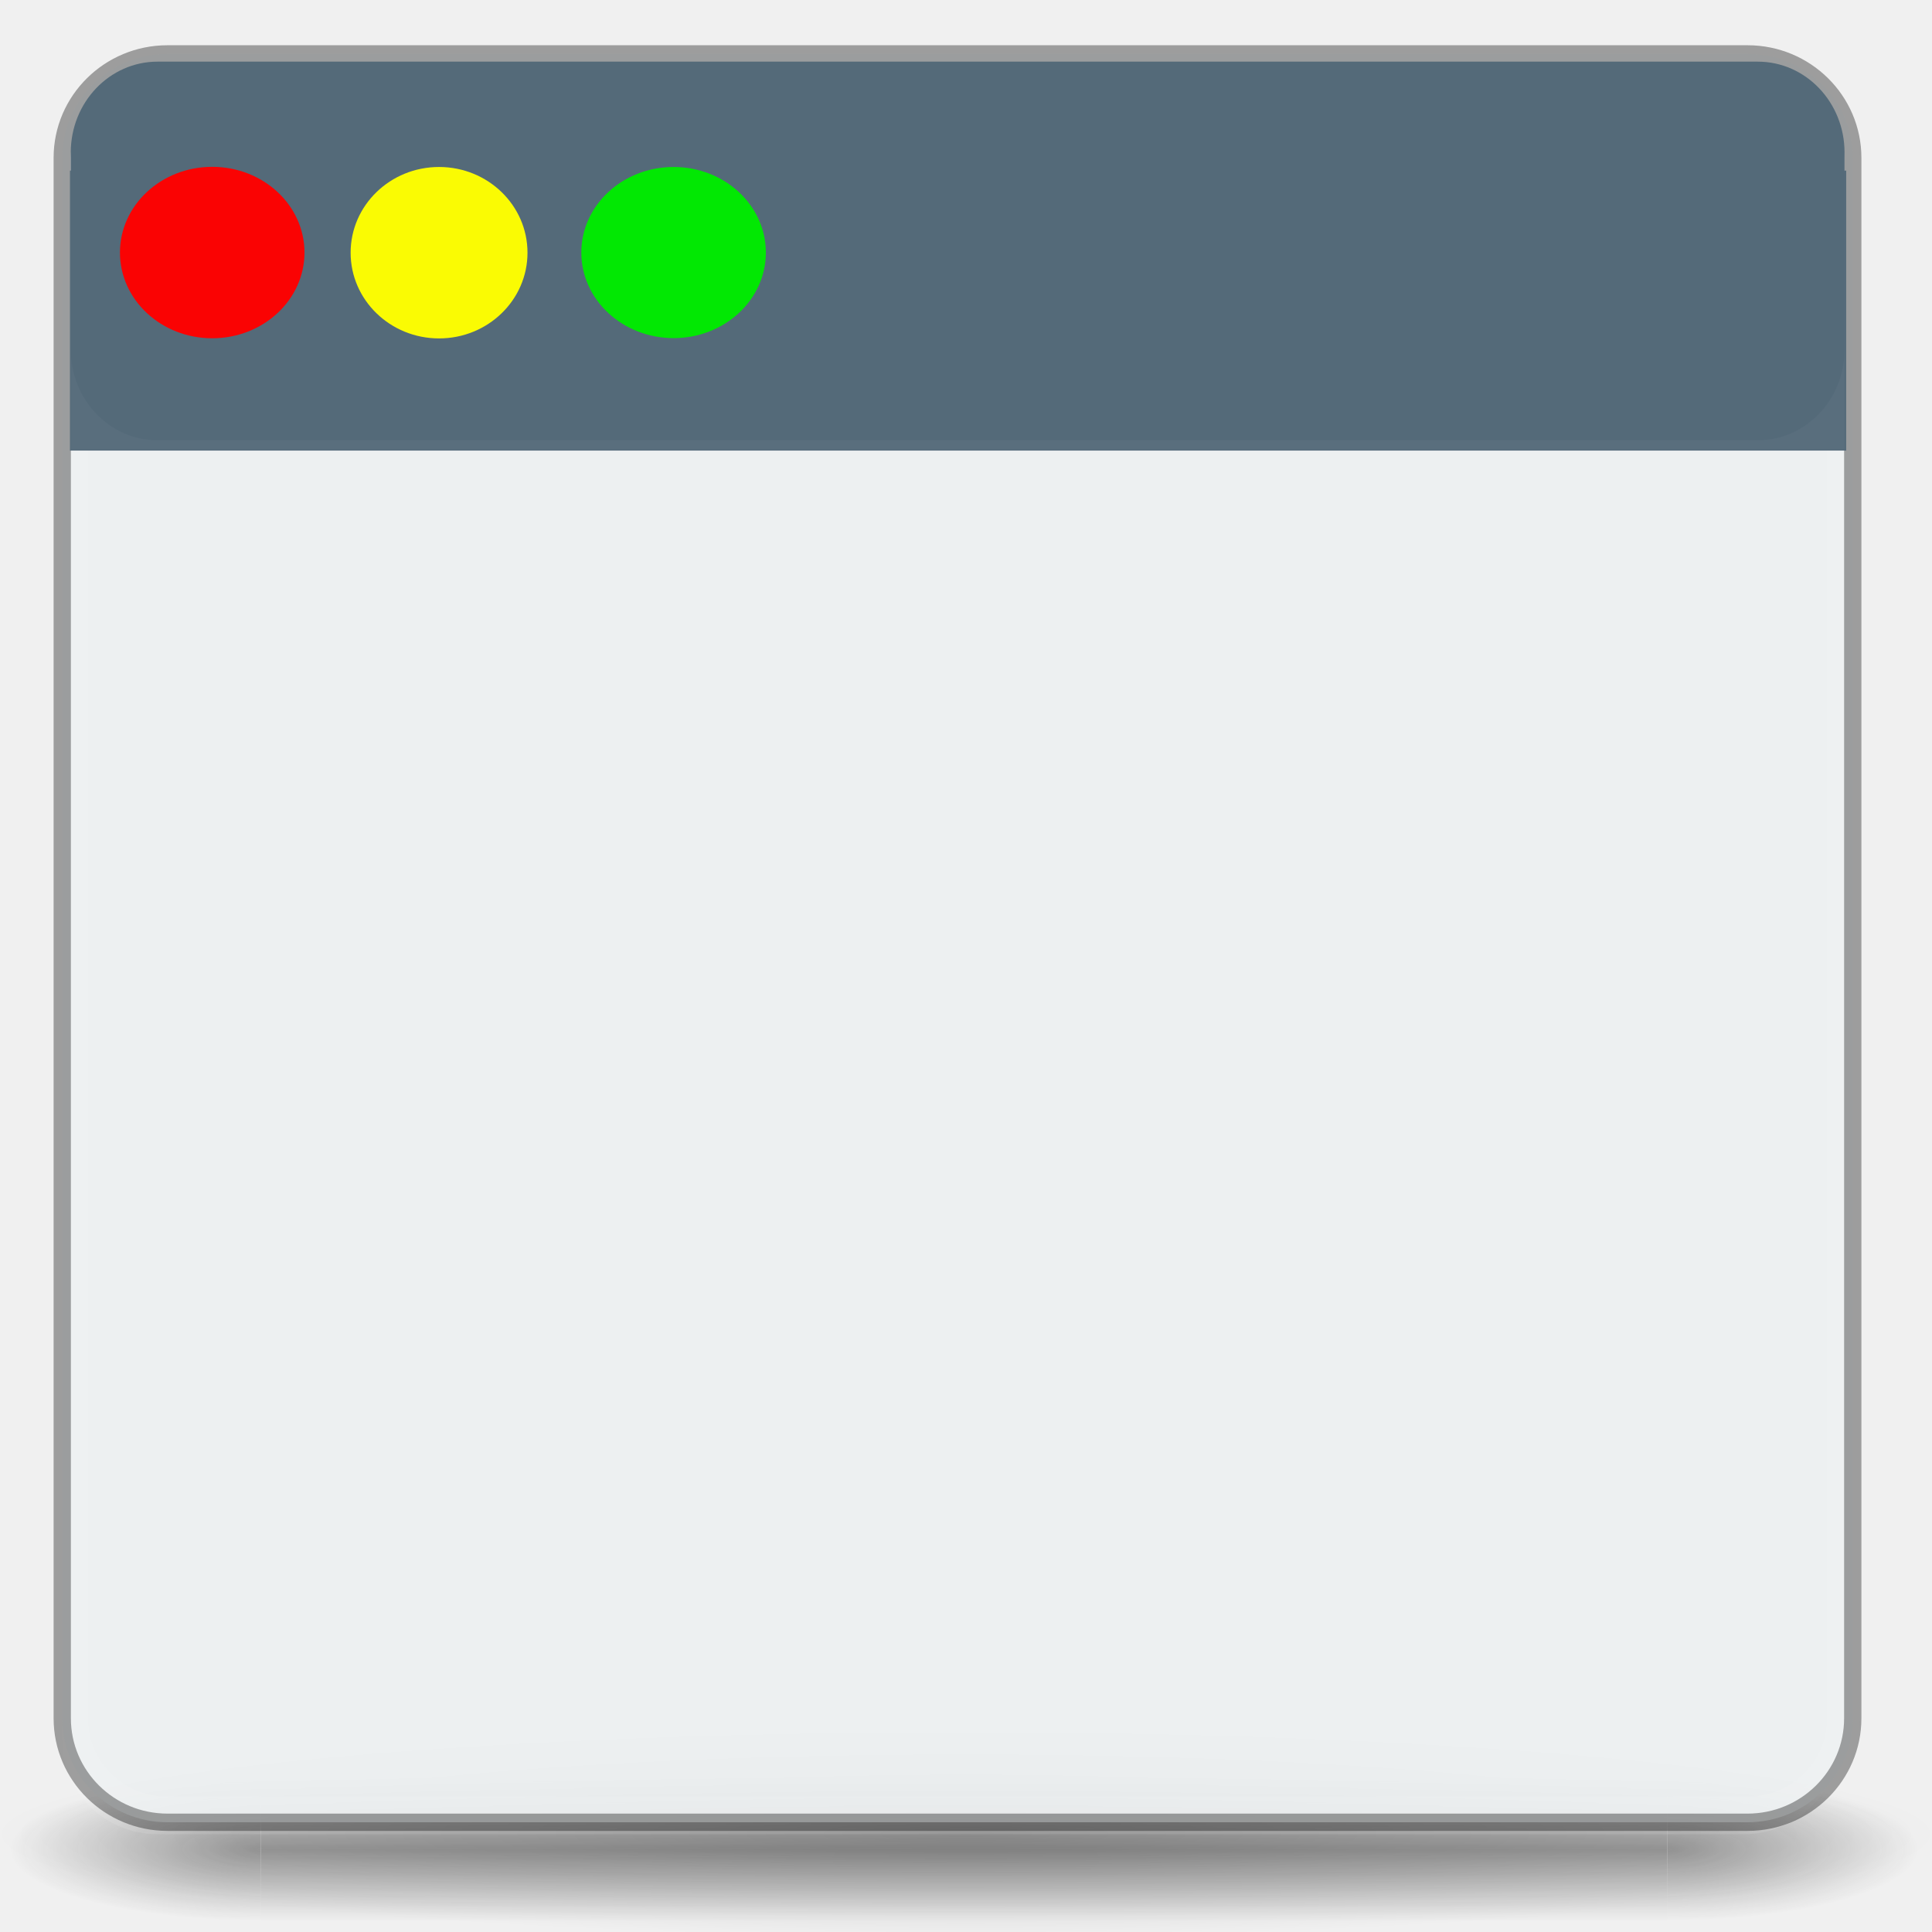
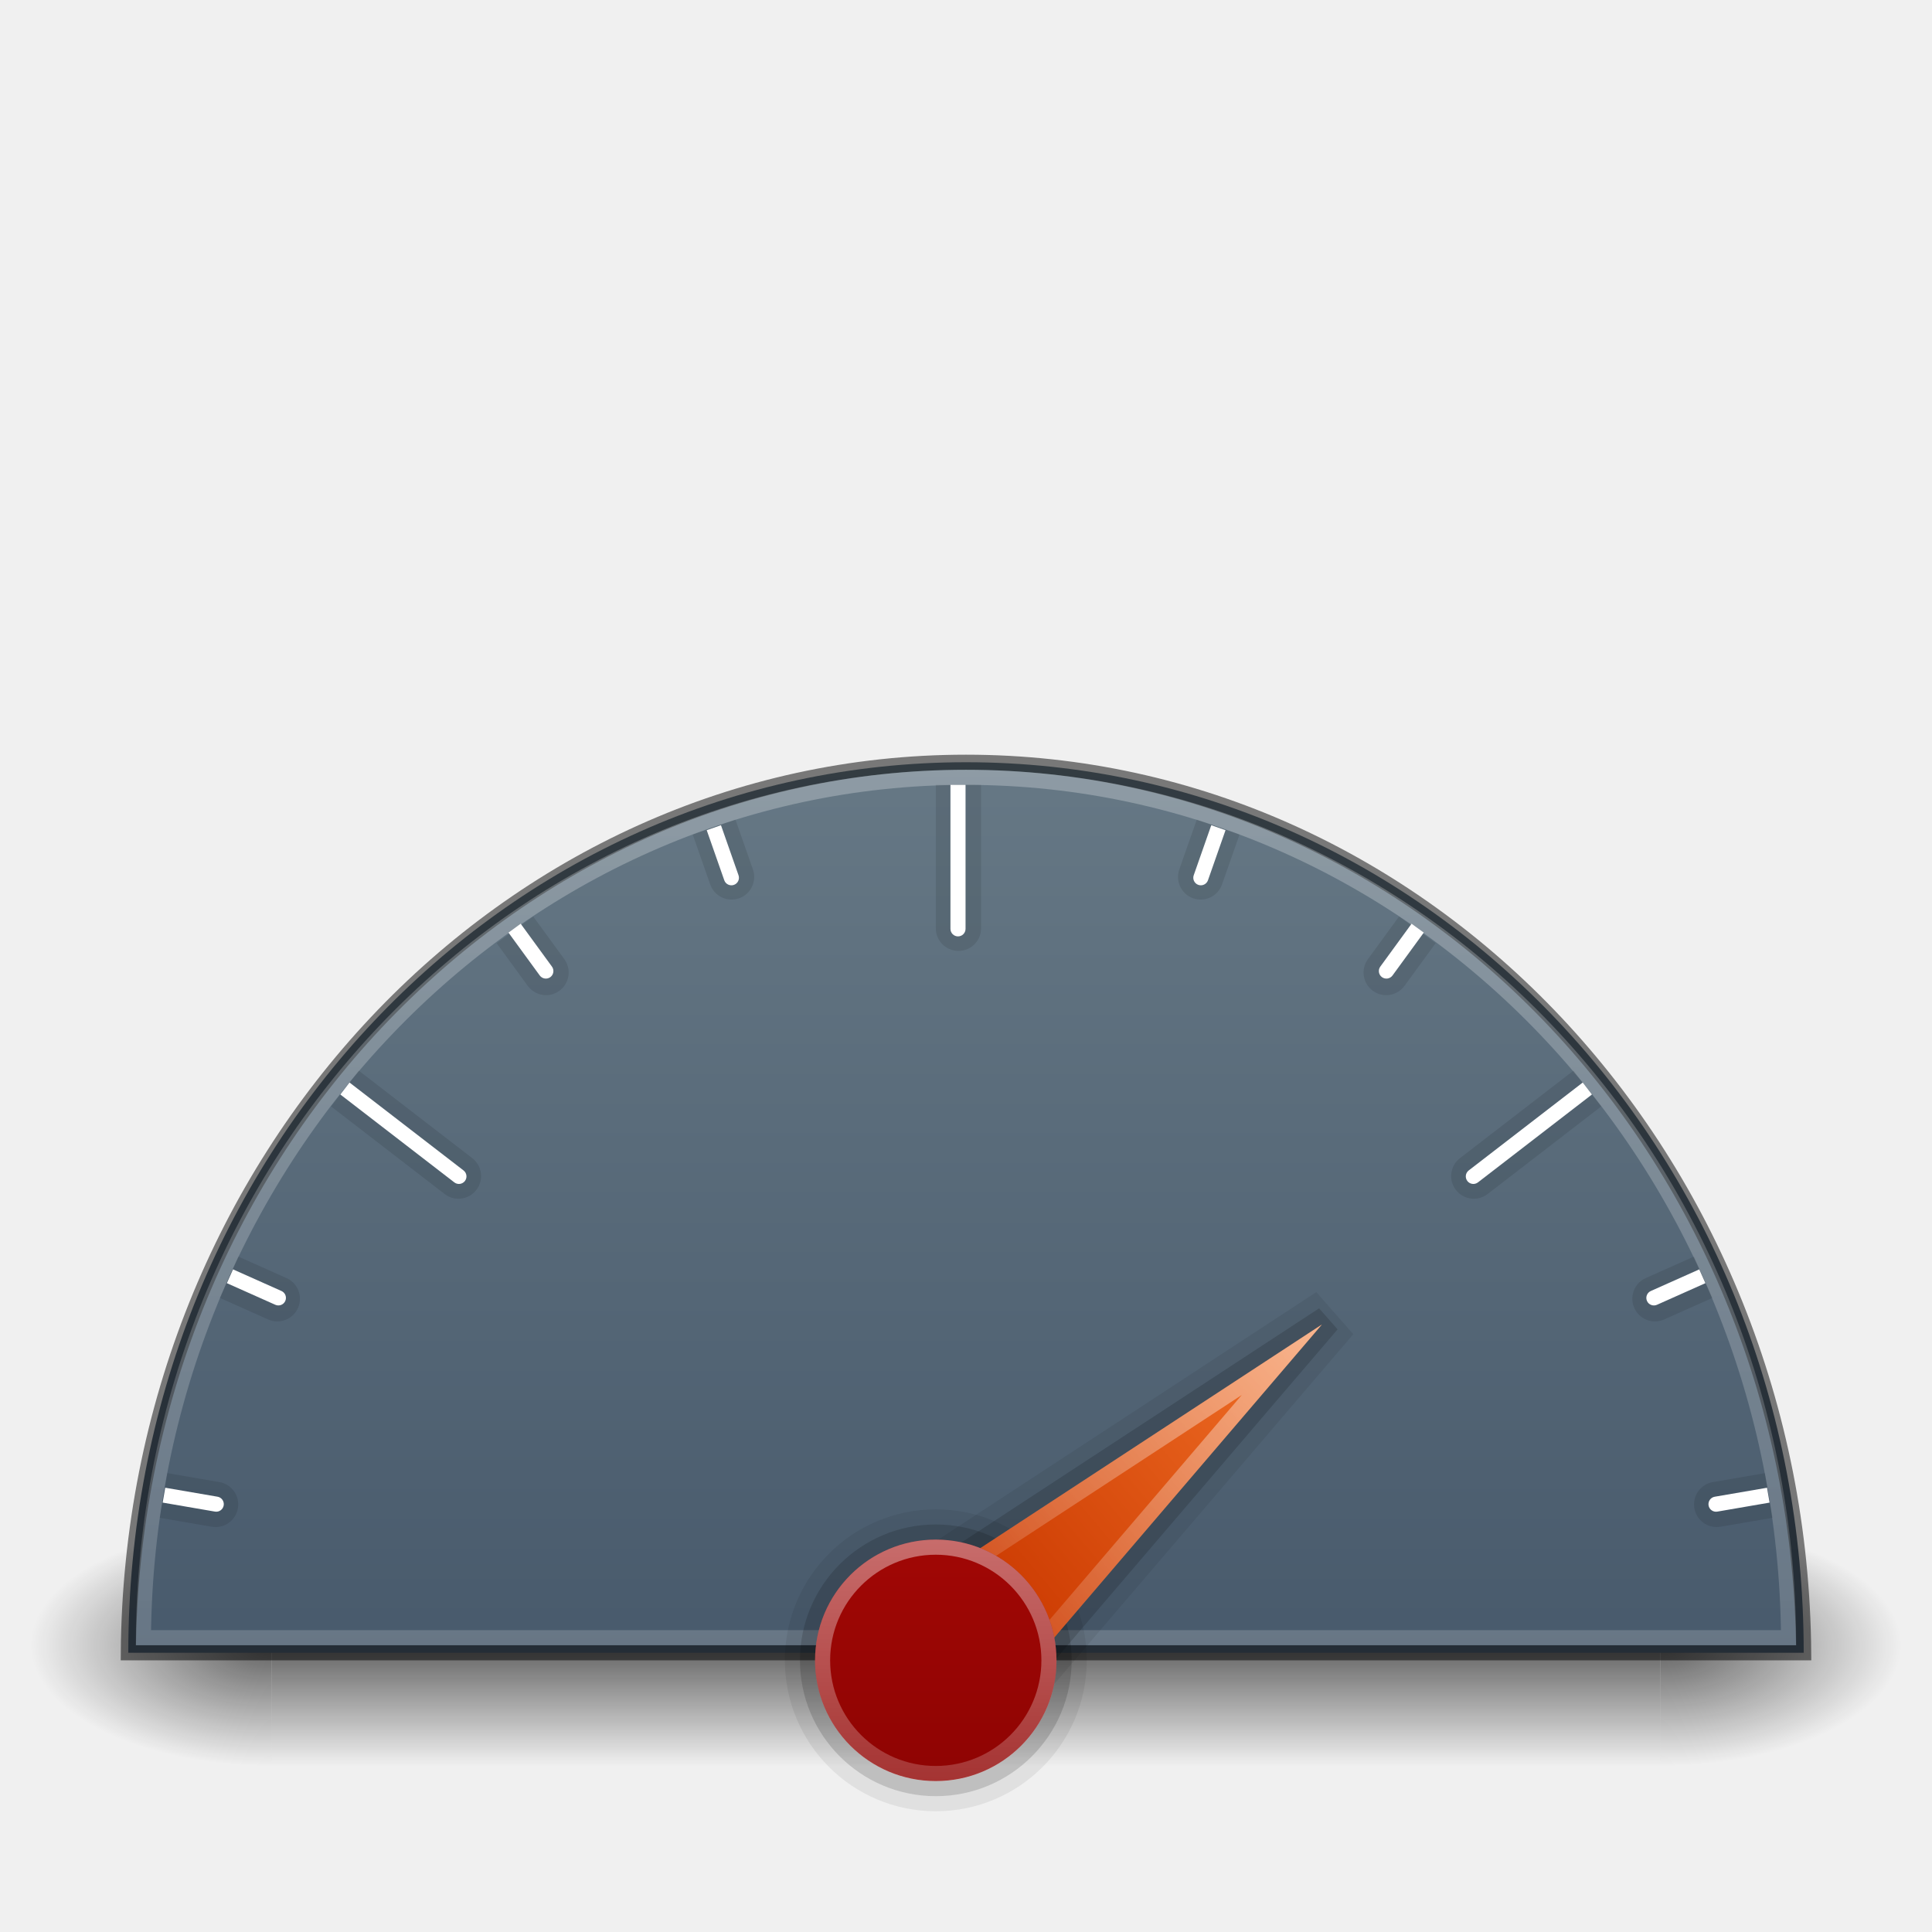
- <svg xmlns="http://www.w3.org/2000/svg" xmlns:xlink="http://www.w3.org/1999/xlink" version="1.1" width="128" height="128" id="svg3828">
-   <defs id="defs3830">
-     <linearGradient x1="25.729" y1="0.552" x2="25.729" y2="46.157" id="linearGradient5157" xlink:href="#linearGradient3977-7-8" gradientUnits="userSpaceOnUse" gradientTransform="matrix(2.891892,0,0,2.324324,7.59461,12.71635)" />
-     <linearGradient id="linearGradient3977-7-8">
-       <stop id="stop3979-6-0" style="stop-color:#ffffff;stop-opacity:1" offset="0" />
-       <stop id="stop3981-3-70" style="stop-color:#ffffff;stop-opacity:0.235" offset="0" />
-       <stop id="stop3983-8-2" style="stop-color:#ffffff;stop-opacity:0.157" offset="1" />
-       <stop id="stop3985-2-7" style="stop-color:#ffffff;stop-opacity:0.392" offset="1" />
+ <svg xmlns="http://www.w3.org/2000/svg" width="128" height="128" viewBox="0 0 128 128" fill="none">
+   <rect x="18" y="101" width="92" height="16" fill="url(#paint0_linear)" />
+   <rect x="2" y="101" width="16" height="16" fill="url(#paint1_radial)" />
+   <rect width="16" height="16" transform="matrix(-1 0 0 1 126 101)" fill="url(#paint2_radial)" />
+   <path d="M64 50.5C33.348 50.5 8.5 76.639 8.5 109.5H119.5C119.5 76.639 94.652 50.5 64 50.5Z" fill="url(#paint3_linear)" />
+   <path d="M8.502 109.5C8.753 76.837 33.535 50.5 64 50.5C94.465 50.5 119.247 76.837 119.498 109.5H8.502Z" stroke="black" stroke-opacity="0.5" />
+   <path d="M9.502 108.5C9.757 76.949 34.083 51.5 64 51.5C93.917 51.5 118.243 76.949 118.498 108.5H9.502Z" stroke="url(#paint4_linear)" />
+   <path d="M62 52H65V61.5C65 62.328 64.328 63 63.5 63V63C62.672 63 62 62.328 62 61.5V52Z" fill="black" fill-opacity="0.1" />
+   <path d="M62.97 52H63.97V61.538C63.97 61.814 63.746 62.038 63.47 62.038V62.038C63.194 62.038 62.97 61.814 62.97 61.538V52Z" fill="white" />
+   <path d="M104.25 70.93L106.082 73.306L98.559 79.107C97.903 79.613 96.961 79.491 96.455 78.835V78.835C95.949 78.179 96.071 77.237 96.727 76.731L104.25 70.93Z" fill="black" fill-opacity="0.1" />
+   <path d="M104.86 71.72L105.471 72.512L97.918 78.336C97.699 78.504 97.385 78.464 97.216 78.245V78.245C97.048 78.026 97.088 77.713 97.307 77.544L104.86 71.72Z" fill="white" />
+   <path d="M79.29 54.3L82.121 55.292L80.963 58.595C80.689 59.377 79.833 59.789 79.052 59.515V59.515C78.27 59.241 77.858 58.385 78.132 57.603L79.29 54.3Z" fill="black" fill-opacity="0.1" />
+   <path d="M80.25 54.672L81.194 55.002L80.031 58.32C79.939 58.58 79.654 58.717 79.394 58.626V58.626C79.133 58.535 78.996 58.249 79.087 57.989L80.25 54.672Z" fill="white" />
+   <path d="M92.69 60.72L95.114 62.488L93.052 65.316C92.563 65.985 91.625 66.132 90.956 65.644V65.644C90.286 65.156 90.139 64.217 90.628 63.548L92.69 60.72Z" fill="black" fill-opacity="0.1" />
+   <path d="M93.52 61.2L94.328 61.789L92.257 64.629C92.094 64.852 91.781 64.901 91.558 64.739V64.739C91.335 64.576 91.286 64.263 91.449 64.04L93.52 61.2Z" fill="white" />
+   <path d="M112.23 83.25L113.453 85.99L110.257 87.416C109.5 87.754 108.613 87.414 108.276 86.658V86.658C107.938 85.901 108.277 85.014 109.034 84.677L112.23 83.25Z" fill="black" fill-opacity="0.1" />
+   <path d="M112.58 84.1L112.988 85.013L109.778 86.446C109.526 86.558 109.23 86.445 109.117 86.193V86.193C109.005 85.941 109.118 85.645 109.37 85.533L112.58 84.1Z" fill="white" />
+   <path d="M116.93 97.6L117.438 100.557L113.989 101.15C113.172 101.29 112.397 100.742 112.256 99.925V99.925C112.116 99.109 112.664 98.333 113.481 98.193L116.93 97.6Z" fill="black" fill-opacity="0.1" />
+   <path d="M117.07 98.567L117.239 99.552L113.775 100.148C113.503 100.194 113.244 100.012 113.197 99.74V99.74C113.151 99.468 113.333 99.209 113.605 99.162L117.07 98.567Z" fill="white" />
+   <path d="M23.767 70.93L21.936 73.306L29.459 79.107C30.114 79.612 31.056 79.491 31.562 78.835V78.835C32.068 78.179 31.946 77.237 31.29 76.731L23.767 70.93Z" fill="black" fill-opacity="0.1" />
+   <path d="M23.157 71.72L22.547 72.512L30.1 78.336C30.318 78.504 30.632 78.464 30.801 78.245V78.245C30.969 78.026 30.929 77.713 30.71 77.544L23.157 71.72Z" fill="white" />
+   <path d="M48.726 54.3L45.895 55.292L47.053 58.595C47.327 59.377 48.183 59.789 48.965 59.515V59.515C49.746 59.241 50.158 58.385 49.884 57.603L48.726 54.3Z" fill="black" fill-opacity="0.1" />
+   <path d="M47.766 54.672L46.822 55.002L47.985 58.32C48.077 58.58 48.362 58.717 48.622 58.626V58.626C48.883 58.535 49.02 58.249 48.929 57.989L47.766 54.672Z" fill="white" />
+   <path d="M35.326 60.719L32.903 62.487L34.965 65.315C35.453 65.984 36.391 66.131 37.06 65.643V65.643C37.73 65.155 37.877 64.216 37.389 63.547L35.326 60.719Z" fill="black" fill-opacity="0.1" />
+   <path d="M34.497 61.2L33.689 61.789L35.76 64.629C35.923 64.852 36.236 64.901 36.459 64.739V64.739C36.682 64.576 36.731 64.263 36.568 64.04L34.497 61.2Z" fill="white" />
+   <path d="M15.788 83.25L14.565 85.99L17.761 87.416C18.518 87.754 19.405 87.414 19.742 86.658V86.658C20.08 85.901 19.74 85.014 18.984 84.677L15.788 83.25Z" fill="black" fill-opacity="0.1" />
+   <path d="M15.438 84.099L15.031 85.013L18.24 86.445C18.492 86.558 18.788 86.445 18.901 86.192V86.192C19.013 85.94 18.9 85.645 18.648 85.532L15.438 84.099Z" fill="white" />
+   <path d="M11.088 97.6L10.58 100.557L14.029 101.15C14.845 101.29 15.621 100.742 15.761 99.925V99.925C15.902 99.109 15.354 98.333 14.537 98.193L11.088 97.6Z" fill="black" fill-opacity="0.1" />
+   <path d="M10.948 98.566L10.778 99.551L14.242 100.147C14.515 100.194 14.773 100.011 14.82 99.739V99.739C14.867 99.467 14.684 99.208 14.412 99.161L10.948 98.566Z" fill="white" />
+   <circle cx="62" cy="110" r="9" stroke="black" stroke-opacity="0.07" stroke-width="2" />
+   <circle cx="62" cy="110" r="8.5" stroke="black" stroke-opacity="0.15" />
+   <path d="M67.105 111.593L67.485 112.025L67.86 111.587L70.731 108.229L76.473 101.512L87.958 88.078L87.304 87.335L72.517 97.016L65.124 101.856L61.427 104.276L60.945 104.592L61.326 105.025L67.105 111.593Z" stroke="black" stroke-opacity="0.15" stroke-miterlimit="5.016" />
+   <path d="M68.165 110.244L68.926 111.109L69.676 110.233L71.111 108.554L76.853 101.837L88.338 88.403L87.03 86.916L72.243 96.597L64.85 101.438L63.002 102.648L62.037 103.279L62.799 104.145L68.165 110.244Z" stroke="black" stroke-opacity="0.07" stroke-width="2" stroke-miterlimit="5.016" />
+   <path d="M64.609 114.621L58.005 107.115L87.578 87.753L64.609 114.621Z" fill="url(#paint5_linear)" />
+   <path d="M64.603 113.858L58.761 107.217L84.924 90.088L64.603 113.858Z" stroke="url(#paint6_linear)" stroke-miterlimit="16" />
+   <circle cx="61.997" cy="110.002" r="7.998" fill="url(#paint7_linear)" />
+   <circle cx="61.997" cy="110.002" r="7.498" stroke="url(#paint8_linear)" />
+   <defs>
+     <linearGradient id="paint0_linear" x1="64" y1="101" x2="64" y2="117" gradientUnits="userSpaceOnUse">
+       <stop stop-opacity="0" />
+       <stop offset="0.492" stop-opacity="0.6" />
+       <stop offset="1" stop-opacity="0" />
    </linearGradient>
-     <linearGradient x1="25.132" y1="0.985" x2="25.284" y2="51.422" id="linearGradient5165" xlink:href="#linearGradient4337" gradientUnits="userSpaceOnUse" gradientTransform="matrix(3.114279,0,0,1.912095,-8.742685,19.67637)" />
-     <radialGradient cx="19.534" cy="40.43" r="23.93" fx="19.534" fy="40.43" id="radialGradient3846" xlink:href="#linearGradient5071-7-3-5" gradientUnits="userSpaceOnUse" gradientTransform="matrix(1.922296,0,0,0.1671563,26.44899,114.2335)" />
-     <linearGradient id="linearGradient5071-7-3-5">
-       <stop id="stop5073-2-9-7" style="stop-color:#000000;stop-opacity:1" offset="0" />
-       <stop id="stop5075-2-1-0" style="stop-color:#000000;stop-opacity:0" offset="1" />
+     <radialGradient id="paint1_radial" cx="0" cy="0" r="1" gradientUnits="userSpaceOnUse" gradientTransform="translate(18 109) rotate(-180) scale(16 8)">
+       <stop stop-opacity="0.6" />
+       <stop offset="1" stop-opacity="0" />
+     </radialGradient>
+     <radialGradient id="paint2_radial" cx="0" cy="0" r="1" gradientUnits="userSpaceOnUse" gradientTransform="translate(16 8) rotate(-180) scale(16 8)">
+       <stop stop-opacity="0.6" />
+       <stop offset="1" stop-opacity="0" />
+     </radialGradient>
+     <linearGradient id="paint3_linear" x1="64" y1="50.5" x2="64" y2="109.5" gradientUnits="userSpaceOnUse">
+       <stop stop-color="#667885" />
+       <stop offset="1" stop-color="#485A6C" />
    </linearGradient>
-     <linearGradient id="linearGradient5736">
-       <stop offset="0" style="stop-color:#586e75;stop-opacity:1" id="stop5738" />
-       <stop offset="1" style="stop-color:#073642;stop-opacity:1" id="stop5740" />
+     <linearGradient id="paint4_linear" x1="64" y1="51" x2="64" y2="109" gradientUnits="userSpaceOnUse">
+       <stop stop-color="white" stop-opacity="0.26" />
+       <stop offset="1" stop-color="white" stop-opacity="0.17" />
    </linearGradient>
-     <linearGradient id="linearGradient4337">
-       <stop offset="0" style="stop-color:#fdf6e3;stop-opacity:1" id="stop4339" />
-       <stop offset="1" style="stop-color:#eee8d5;stop-opacity:1" id="stop4341" />
+     <linearGradient id="paint5_linear" x1="87.578" y1="87.753" x2="65.996" y2="106.003" gradientUnits="userSpaceOnUse">
+       <stop stop-color="#F37329" />
+       <stop offset="1" stop-color="#CC3B02" />
    </linearGradient>
-     <linearGradient xlink:href="#linearGradient5736" id="linearGradient5857" gradientUnits="userSpaceOnUse" gradientTransform="matrix(2.981361,0.792778,-0.4887709,1.810529,4.92847,-4.360921)" x1="17.234" y1="-1.663" x2="26.343" y2="54.478" />
-     <linearGradient y2="51.422" x2="25.284" y1="0.985" x1="25.132" gradientTransform="matrix(3.114279,0,0,1.912095,-8.742685,19.67637)" gradientUnits="userSpaceOnUse" id="linearGradient4527" xlink:href="#linearGradient5736" />
-     <linearGradient y2="46.157" x2="25.729" y1="0.552" x1="25.729" gradientTransform="matrix(2.891892,0,0,2.324324,7.59461,12.71635)" gradientUnits="userSpaceOnUse" id="linearGradient4529" xlink:href="#linearGradient3977-7-8" />
-     <radialGradient gradientTransform="matrix(0.4977653,0,0,0.1563841,10.2883,91.86213)" gradientUnits="userSpaceOnUse" xlink:href="#linearGradient3820-7-2-1" id="radialGradient3025-3" fy="186.171" fx="99.157" r="62.769" cy="186.171" cx="99.157" />
-     <linearGradient id="linearGradient3820-7-2-1">
-       <stop offset="0" style="stop-color:#3d3d3d;stop-opacity:1" id="stop3822-2-6-3" />
-       <stop offset="0.5" style="stop-color:#686868;stop-opacity:0.498" id="stop3864-8-7-7" />
-       <stop offset="1" style="stop-color:#686868;stop-opacity:0" id="stop3824-1-2-5" />
+     <linearGradient id="paint6_linear" x1="87.578" y1="87.753" x2="61.307" y2="110.868" gradientUnits="userSpaceOnUse">
+       <stop stop-color="white" stop-opacity="0.48" />
+       <stop offset="1" stop-color="white" stop-opacity="0.03" />
    </linearGradient>
-     <linearGradient gradientTransform="matrix(2.121093,0,0,2.118445,-91.68601,27.00294)" gradientUnits="userSpaceOnUse" xlink:href="#linearGradient4011" id="linearGradient3019-3" y2="44.341" x2="71.204" y1="6.238" x1="71.204" />
-     <linearGradient id="linearGradient4011">
-       <stop offset="0" style="stop-color:#ffffff;stop-opacity:1" id="stop4013" />
-       <stop offset="0.508" style="stop-color:#ffffff;stop-opacity:0.235" id="stop4015" />
-       <stop offset="0.835" style="stop-color:#ffffff;stop-opacity:0.157" id="stop4017" />
-       <stop offset="1" style="stop-color:#ffffff;stop-opacity:0.392" id="stop4019" />
+     <linearGradient id="paint7_linear" x1="61.997" y1="102.004" x2="61.997" y2="135.997" gradientUnits="userSpaceOnUse">
+       <stop stop-color="#A10705" />
+       <stop offset="1" stop-color="#7A0000" />
    </linearGradient>
-     <linearGradient x1="167.983" y1="6.833" x2="167.983" y2="61.692" id="linearGradient3012-1" xlink:href="#linearGradient5803-2-1" gradientUnits="userSpaceOnUse" gradientTransform="matrix(1.430572,0,0,1.428786,-170.3452,33.27633)" />
-     <linearGradient id="linearGradient5803-2-1">
-       <stop id="stop5805-1-6" style="stop-color:#fff5ef;stop-opacity:1" offset="0" />
-       <stop id="stop5807-6-6" style="stop-color:#fef8dd;stop-opacity:1" offset="1" />
+     <linearGradient id="paint8_linear" x1="61.997" y1="102.004" x2="61.997" y2="118.001" gradientUnits="userSpaceOnUse">
+       <stop stop-color="white" stop-opacity="0.41" />
+       <stop offset="1" stop-color="white" stop-opacity="0.19" />
    </linearGradient>
-     <radialGradient gradientTransform="matrix(1.825574,0,0,0.1928924,71.35484,103.4873)" gradientUnits="userSpaceOnUse" xlink:href="#linearGradient5071-7-3-5" id="radialGradient4111" fy="93.468" fx="-4.029" r="35.338" cy="93.468" cx="-4.029" />
-     <radialGradient gradientTransform="matrix(2.003784,0,0,1.4,27.98813,-17.4)" gradientUnits="userSpaceOnUse" xlink:href="#linearGradient3688-166-749-5" id="radialGradient4093" fy="43.5" fx="4.993" r="2.5" cy="43.5" cx="4.993" />
-     <linearGradient id="linearGradient3688-166-749-5">
-       <stop offset="0" style="stop-color:#181818;stop-opacity:1" id="stop2883-0" />
-       <stop offset="1" style="stop-color:#181818;stop-opacity:0" id="stop2885-5" />
-     </linearGradient>
-     <radialGradient gradientTransform="matrix(2.003784,0,0,1.4,-20.01187,-104.4)" gradientUnits="userSpaceOnUse" xlink:href="#linearGradient3688-166-749-5" id="radialGradient4095" fy="43.5" fx="4.993" r="2.5" cy="43.5" cx="4.993" />
-     <linearGradient gradientUnits="userSpaceOnUse" xlink:href="#linearGradient3702-501-757-0" id="linearGradient4097" y2="39.999" x2="25.058" y1="47.028" x1="25.058" />
-     <linearGradient id="linearGradient3702-501-757-0">
-       <stop offset="0" style="stop-color:#181818;stop-opacity:0" id="stop2895-0" />
-       <stop offset="0.5" style="stop-color:#181818;stop-opacity:1" id="stop2897-2" />
-       <stop offset="1" style="stop-color:#181818;stop-opacity:0" id="stop2899-6" />
-     </linearGradient>
-     <linearGradient gradientTransform="matrix(3.151399,0,0,3.101182,-12.64996,-10.85176)" gradientUnits="userSpaceOnUse" xlink:href="#linearGradient3924" id="linearGradient4136" y2="43" x2="24" y1="5" x1="24" />
-     <linearGradient id="linearGradient3924">
-       <stop offset="0" style="stop-color:#ffffff;stop-opacity:1" id="stop3926" />
-       <stop offset="0.063" style="stop-color:#ffffff;stop-opacity:0.235" id="stop3928" />
-       <stop offset="0.951" style="stop-color:#ffffff;stop-opacity:0.157" id="stop3930" />
-       <stop offset="1" style="stop-color:#ffffff;stop-opacity:0.392" id="stop3932" />
-     </linearGradient>
-     <linearGradient gradientTransform="matrix(3.143863,0,0,3.104962,-12.01532,-12.37028)" gradientUnits="userSpaceOnUse" xlink:href="#linearGradient3924" id="linearGradient4136-3" y2="43" x2="24" y1="5" x1="24" />
  </defs>
-   <path d="m 128.512,121.516 a 64.512,6.816 0 0 1 -129.025,0 64.512,6.816 0 1 1 129.025,0 z" id="path3041" style="color:#000000;display:inline;overflow:visible;visibility:visible;opacity:0.2;fill:url(#radialGradient4111);fill-opacity:1;fill-rule:nonzero;stroke:none;stroke-width:1;marker:none;enable-background:accumulate" />
-   <g transform="matrix(3.161407,0,0,1.05125,-12.00356,77.84264)" id="g2036" style="display:inline">
-     <g transform="matrix(1.052632,0,0,1.285713,-1.263158,-13.42854)" id="g3712" style="opacity:0.4">
-       <rect width="5" height="7" x="38" y="40" id="rect2801" style="fill:url(#radialGradient4093);fill-opacity:1;stroke:none" />
-       <rect width="5" height="7" x="-10" y="-47" transform="scale(-1,-1)" id="rect3696" style="fill:url(#radialGradient4095);fill-opacity:1;stroke:none" />
-       <rect width="28" height="7" x="10" y="40" id="rect3700" style="fill:url(#linearGradient4097);fill-opacity:1;stroke:none" />
-     </g>
-   </g>
-   <rect width="116.602" height="114.744" rx="5.772" ry="5.68" x="4.683" y="6.205" id="rect6741-7" style="opacity:0.3;fill:none;stroke:url(#linearGradient4136);stroke-width:1.145;stroke-linecap:round;stroke-linejoin:round;stroke-miterlimit:4;stroke-dasharray:none;stroke-dashoffset:0;stroke-opacity:1" />
-   <rect width="118.626" height="117.159" rx="6.973" ry="6.887" x="4.124" y="3.57" id="rect5505-21-3-5" style="color:#000000;display:inline;overflow:visible;visibility:visible;opacity:0.9;fill:#ecf0f1;fill-opacity:1;fill-rule:nonzero;stroke:none;stroke-width:1;marker:none;enable-background:accumulate" />
-   <rect width="116.323" height="114.884" rx="5.759" ry="5.687" x="5.276" y="4.707" id="rect6741-7-6" style="opacity:0.3;fill:none;stroke:url(#linearGradient4136-3);stroke-width:1.145;stroke-linecap:round;stroke-linejoin:round;stroke-miterlimit:4;stroke-dasharray:none;stroke-dashoffset:0;stroke-opacity:1" />
-   <rect width="118.626" height="117.159" rx="6.973" ry="6.887" x="4.124" y="3.57" id="rect5505-21-3-1-2" style="color:#000000;display:inline;overflow:visible;visibility:visible;opacity:0.7;fill:none;stroke:#000000;stroke-width:1.145;stroke-linecap:round;stroke-linejoin:round;stroke-miterlimit:4;stroke-dasharray:none;stroke-dashoffset:0;stroke-opacity:0.496;marker:none;enable-background:accumulate" />
-   <rect width="117.516" height="25.084" rx="5.748" ry="6.015" x="4.689" y="4.084" id="rect5505-21-3-5-3" style="color:#000000;display:inline;overflow:visible;visibility:visible;opacity:1;fill:#546a79;fill-opacity:1;fill-rule:nonzero;stroke:none;stroke-width:1;marker:none;enable-background:accumulate" />
-   <rect style="opacity:0.97;fill:#546a79;fill-opacity:1;fill-rule:nonzero;stroke:none;stroke-width:1.712;stroke-miterlimit:4;stroke-dasharray:none;stroke-opacity:0.496" id="rect4199" width="117.681" height="18.549" x="4.635" y="11.304" rx="0" ry="0" />
-   <ellipse style="opacity:0.97;fill:#ff0000;fill-opacity:1;fill-rule:nonzero;stroke:none;stroke-width:1.712;stroke-miterlimit:4;stroke-dasharray:none;stroke-opacity:0.496" id="path4203" cx="14.06" cy="16.732" rx="6.113" ry="5.679" />
-   <ellipse style="opacity:0.97;fill:#ffff00;fill-opacity:1;fill-rule:nonzero;stroke:none;stroke-width:1.712;stroke-miterlimit:4;stroke-dasharray:none;stroke-opacity:0.496" id="path4207" cx="29.089" cy="16.742" rx="5.859" ry="5.679" />
-   <ellipse style="opacity:0.97;fill:#00eb00;fill-opacity:1;fill-rule:nonzero;stroke:none;stroke-width:1.712;stroke-miterlimit:4;stroke-dasharray:none;stroke-opacity:0.496" id="path4209" cx="44.627" cy="16.732" rx="6.113" ry="5.669" />
</svg>
